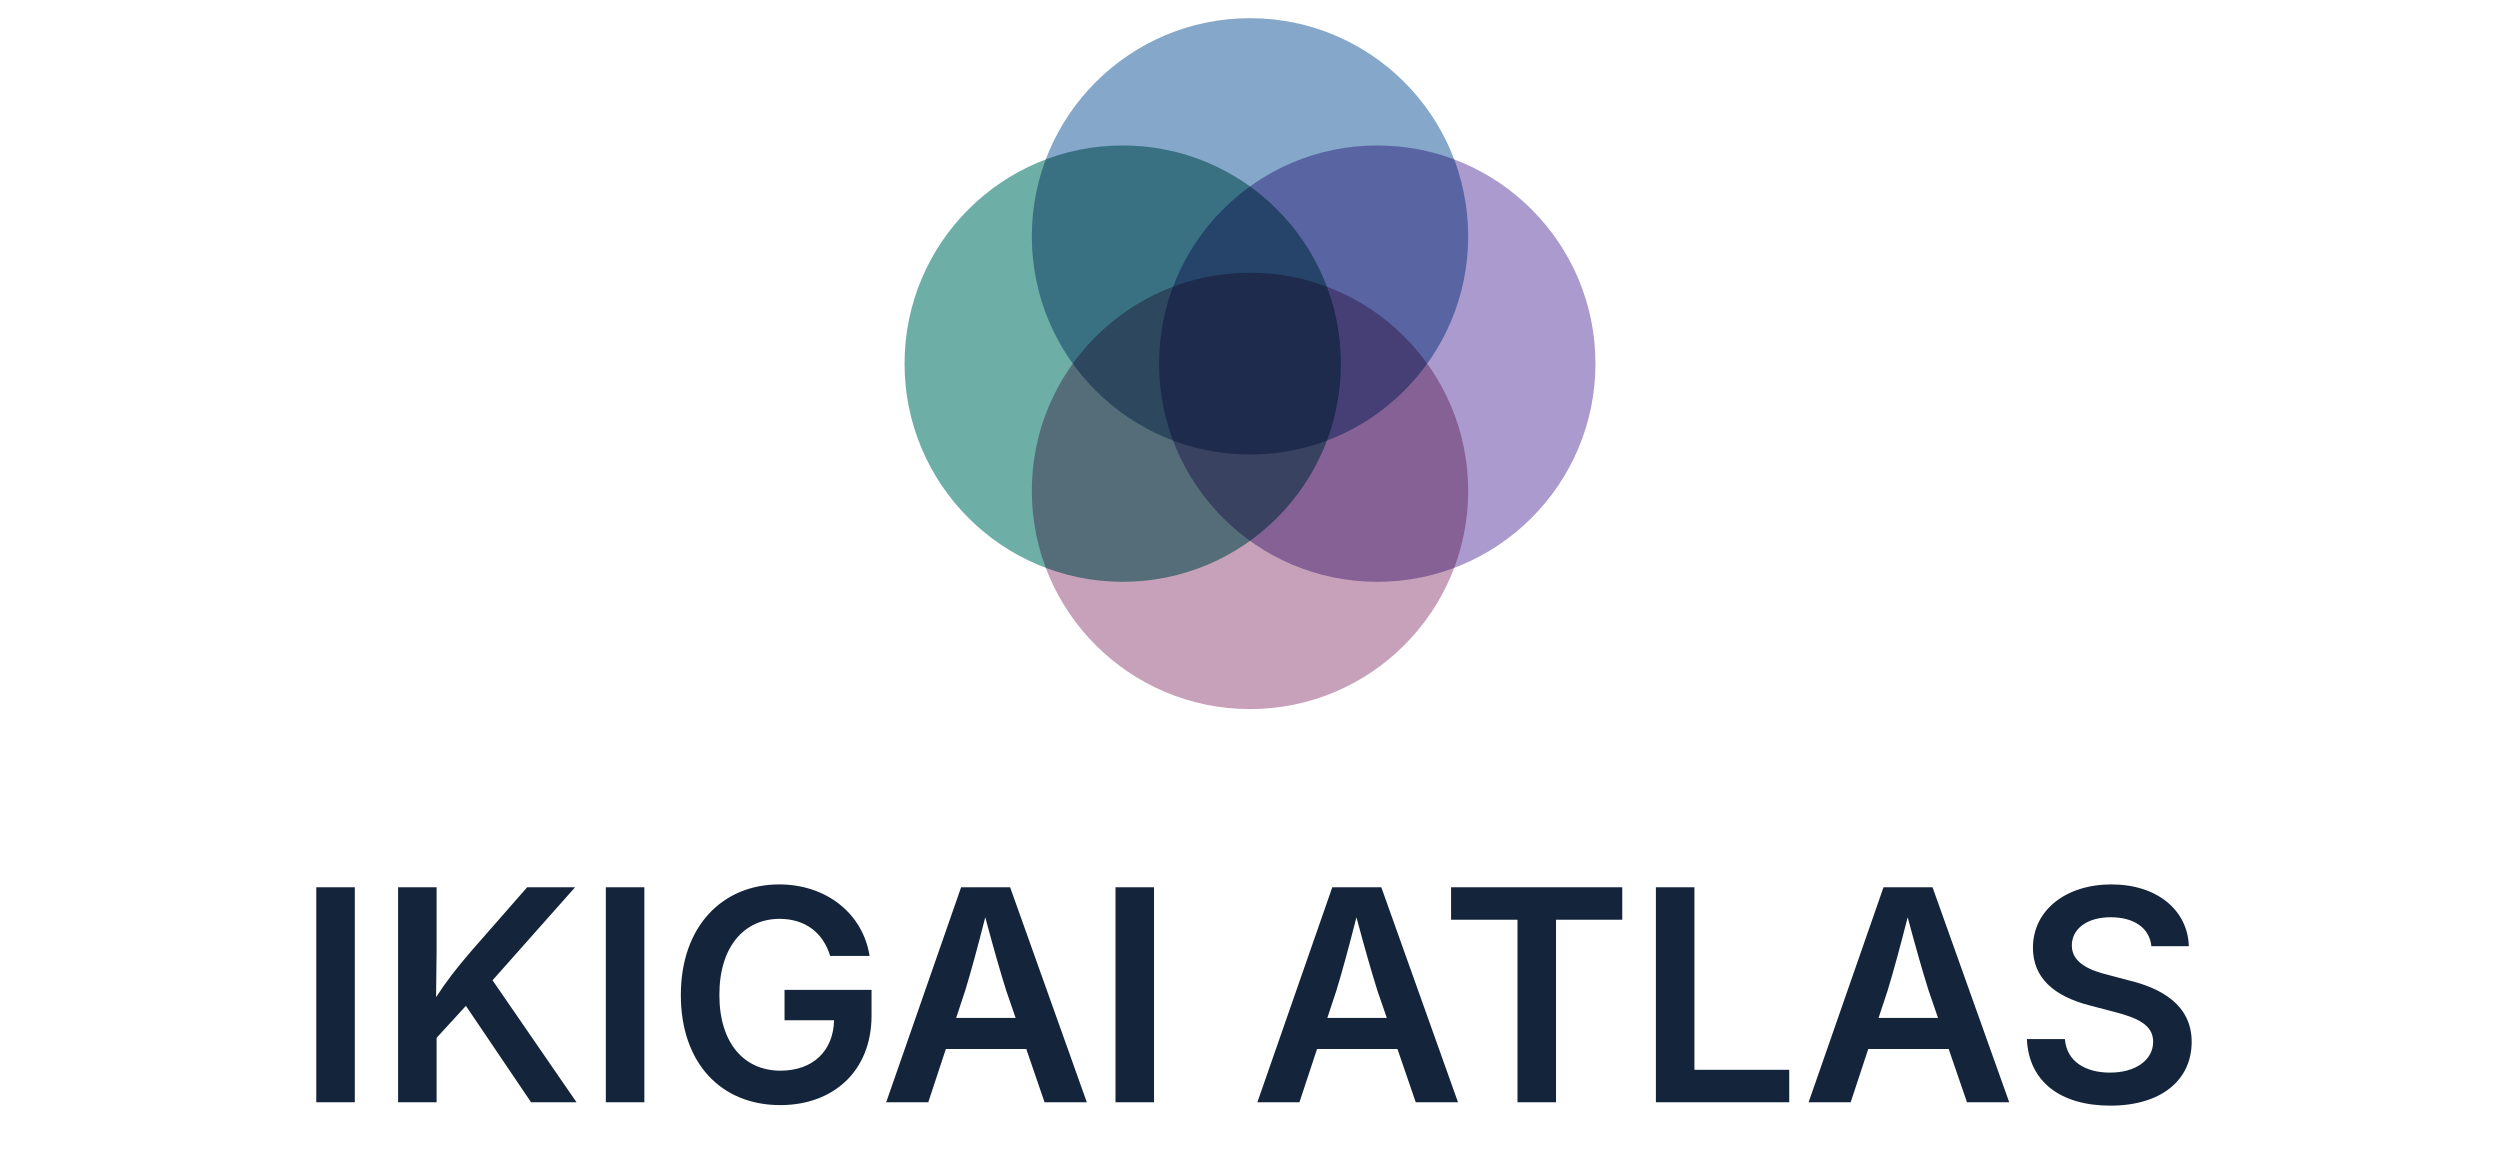
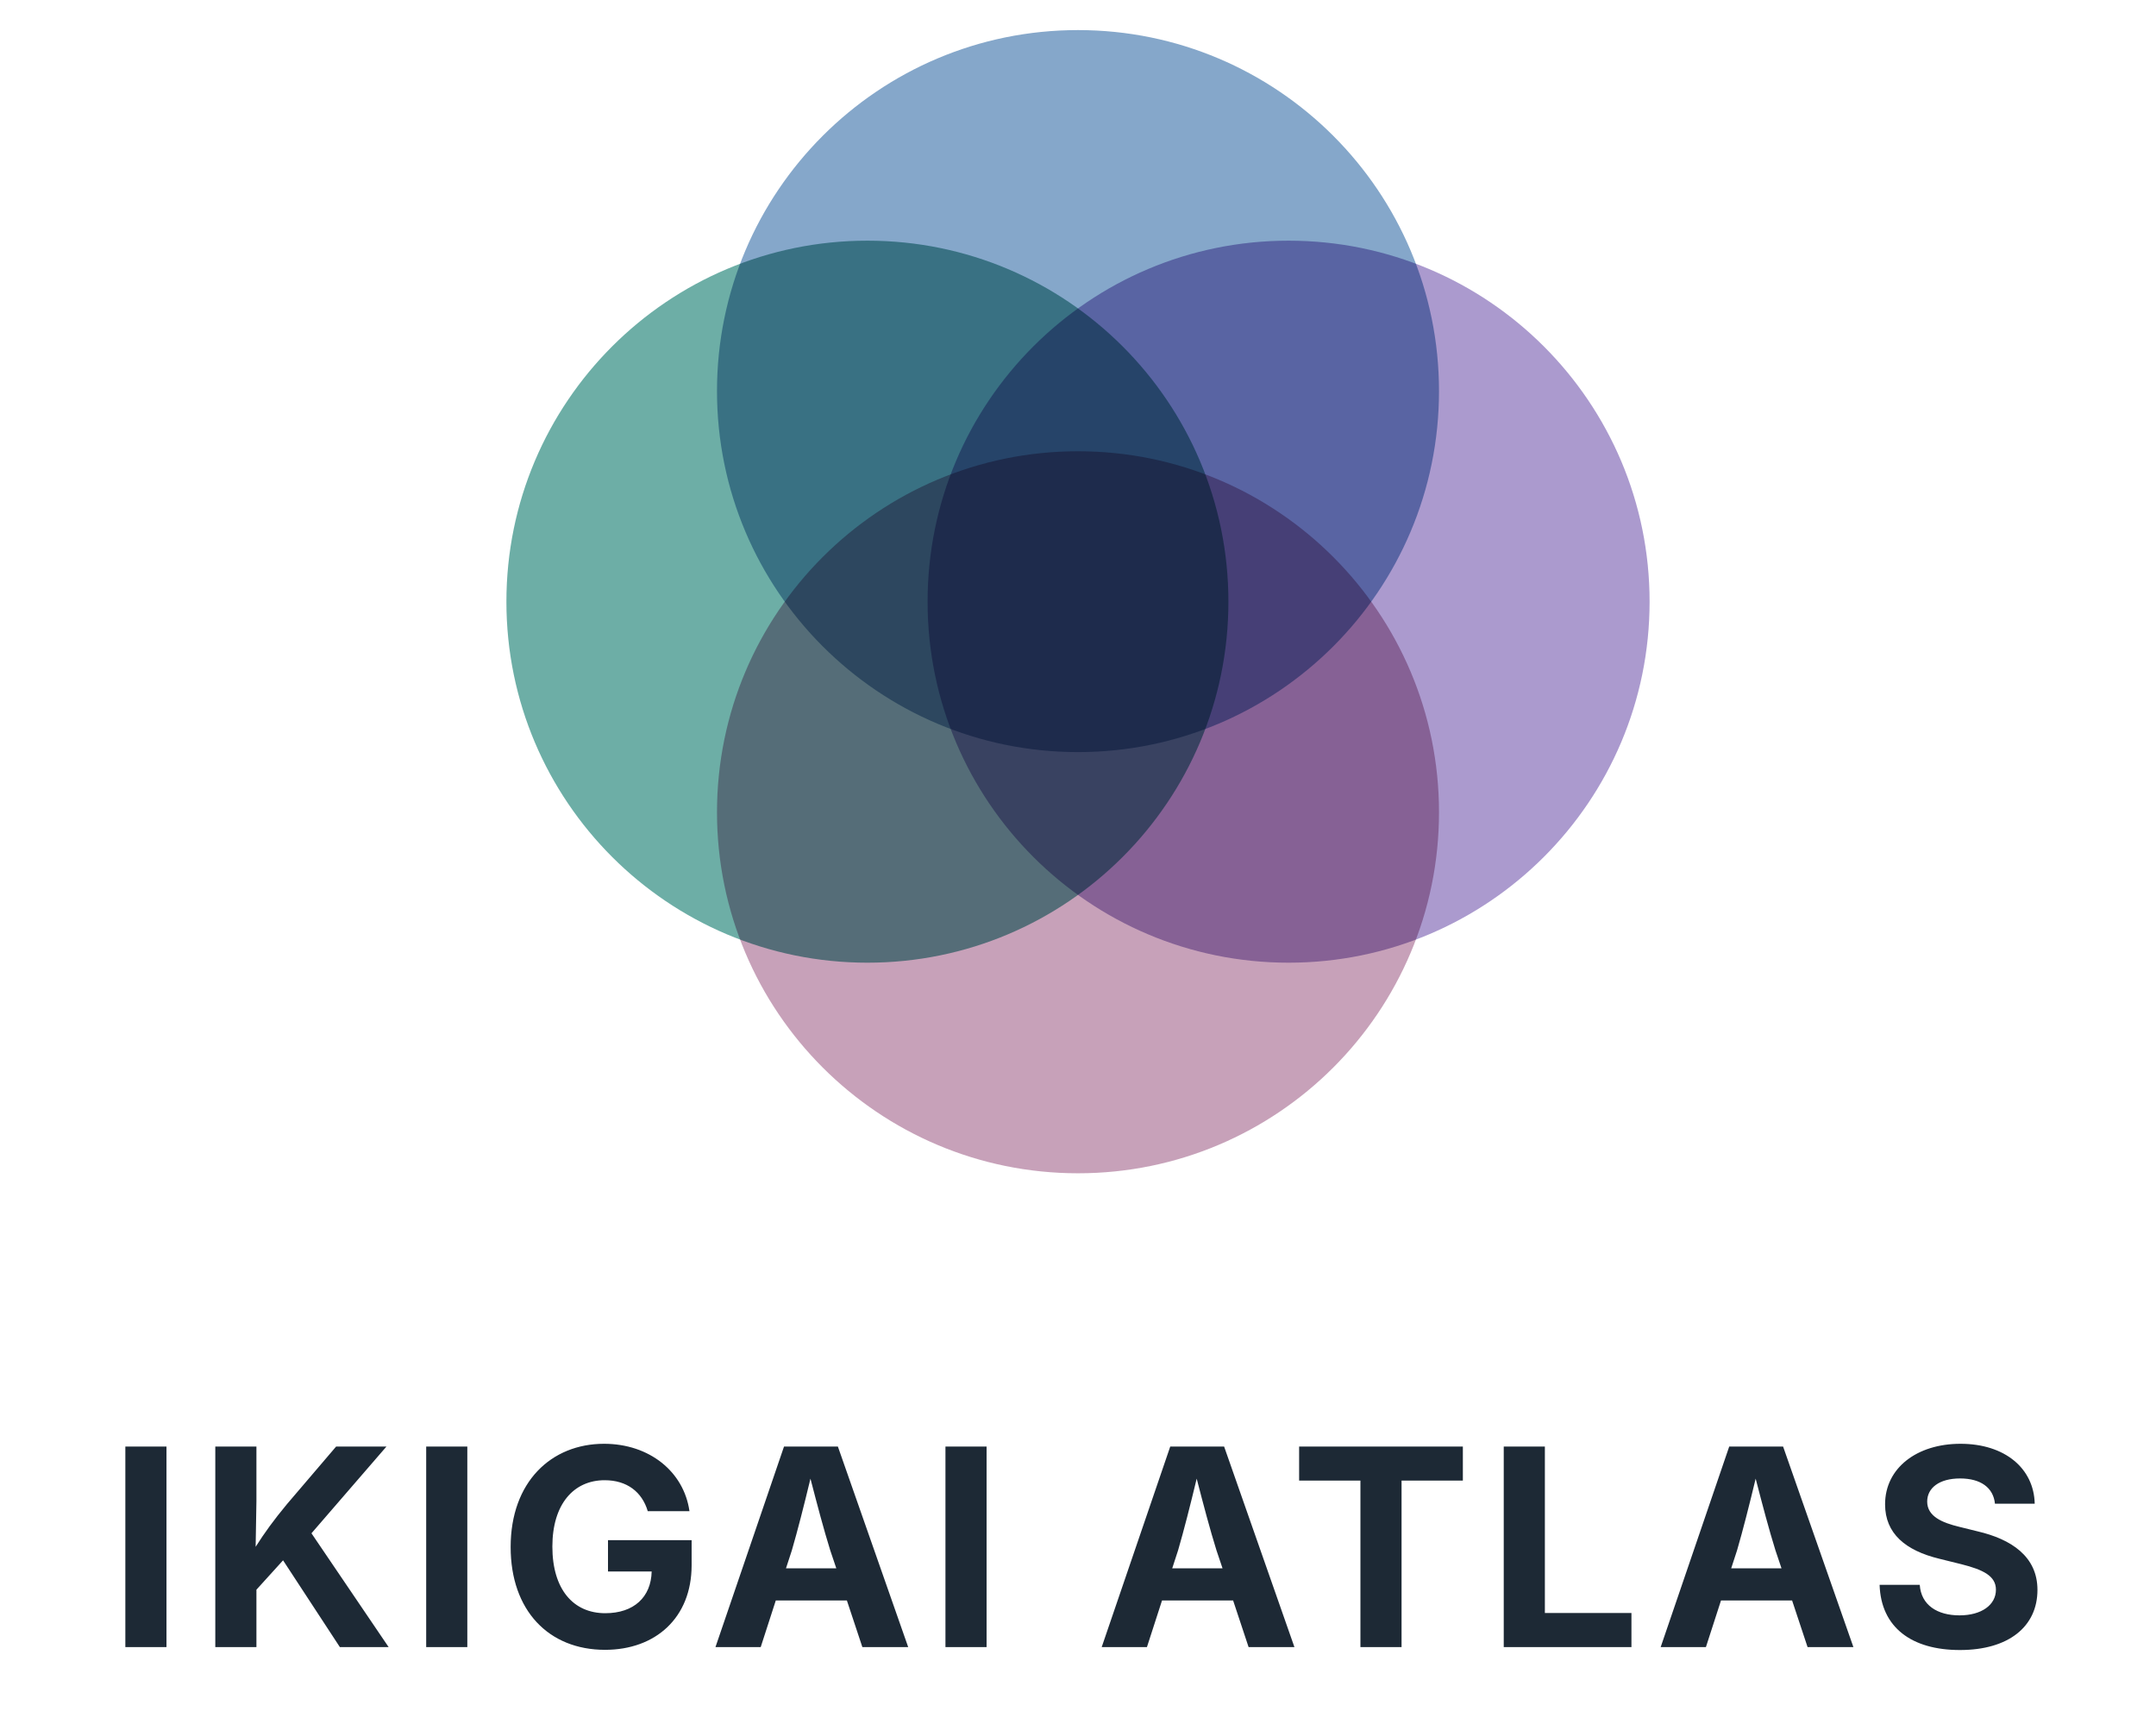
- <svg xmlns="http://www.w3.org/2000/svg" viewBox="0 0 220 102" width="220" height="102" role="img" aria-labelledby="ia-title">
-   <g transform="translate(78 0)">
+ <svg xmlns="http://www.w3.org/2000/svg" viewBox="0 0 172 138" width="172" height="138" role="img" aria-labelledby="ia-title">
+   <g transform="translate(38 0) scale(1.5)">
    <g>
      <circle cx="32" cy="20.8" r="19.2" fill="#5685B5" opacity="0.72" style="mix-blend-mode:multiply" />
      <circle cx="20.8" cy="32" r="19.2" fill="#348F84" opacity="0.72" style="mix-blend-mode:multiply" />
      <circle cx="43.2" cy="32" r="19.2" fill="#8A73BB" opacity="0.72" style="mix-blend-mode:multiply" />
      <circle cx="32" cy="43.2" r="19.2" fill="#B17D9E" opacity="0.72" style="mix-blend-mode:multiply" />
    </g>
  </g>
-   <text x="110" y="97" fill="#14243A" font-family="Inter, 'Inter Variable', -apple-system, BlinkMacSystemFont, 'Segoe UI', Helvetica, Arial, sans-serif" font-size="26" font-weight="600" textLength="203" lengthAdjust="spacing" text-anchor="middle">IKIGAI ATLAS</text>
+   <text x="86" y="131.4" fill="#1D2935" font-family="'Manrope Variable', Manrope, 'Inter Variable', Inter, -apple-system, BlinkMacSystemFont, 'Segoe UI', Helvetica, Arial, sans-serif" font-size="22" font-weight="700" letter-spacing="1" text-anchor="middle">IKIGAI ATLAS</text>
</svg>
